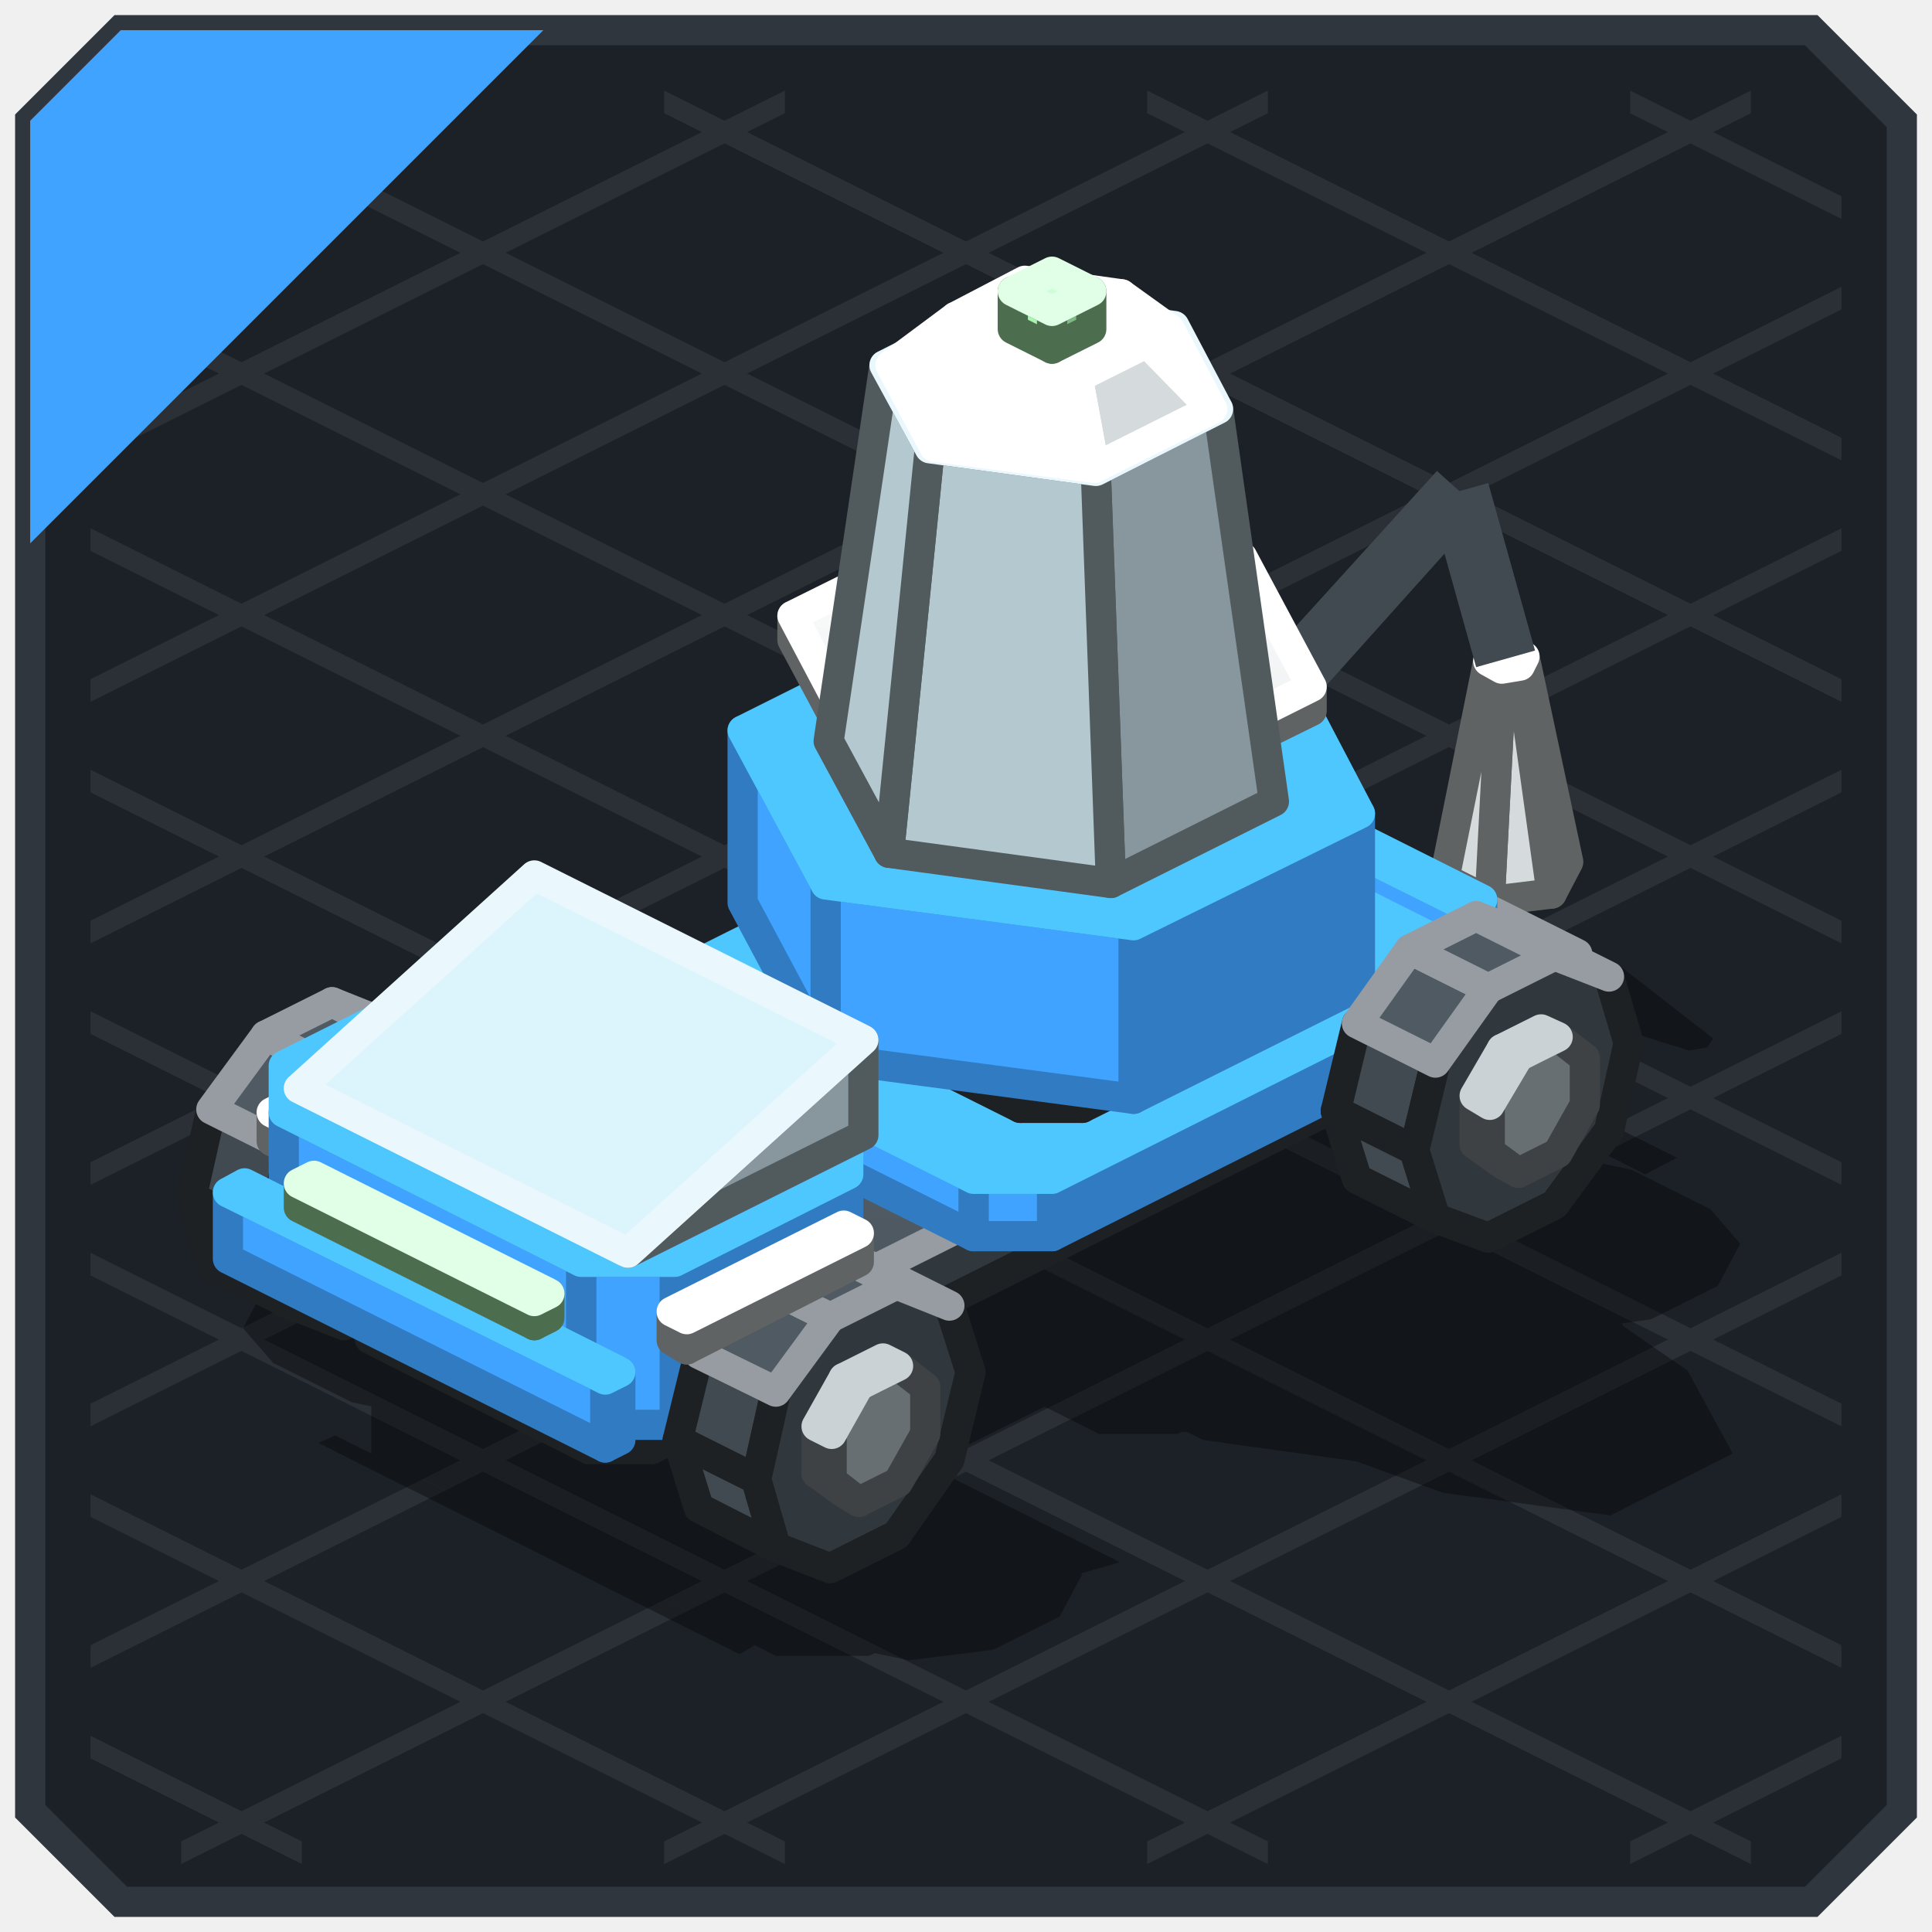
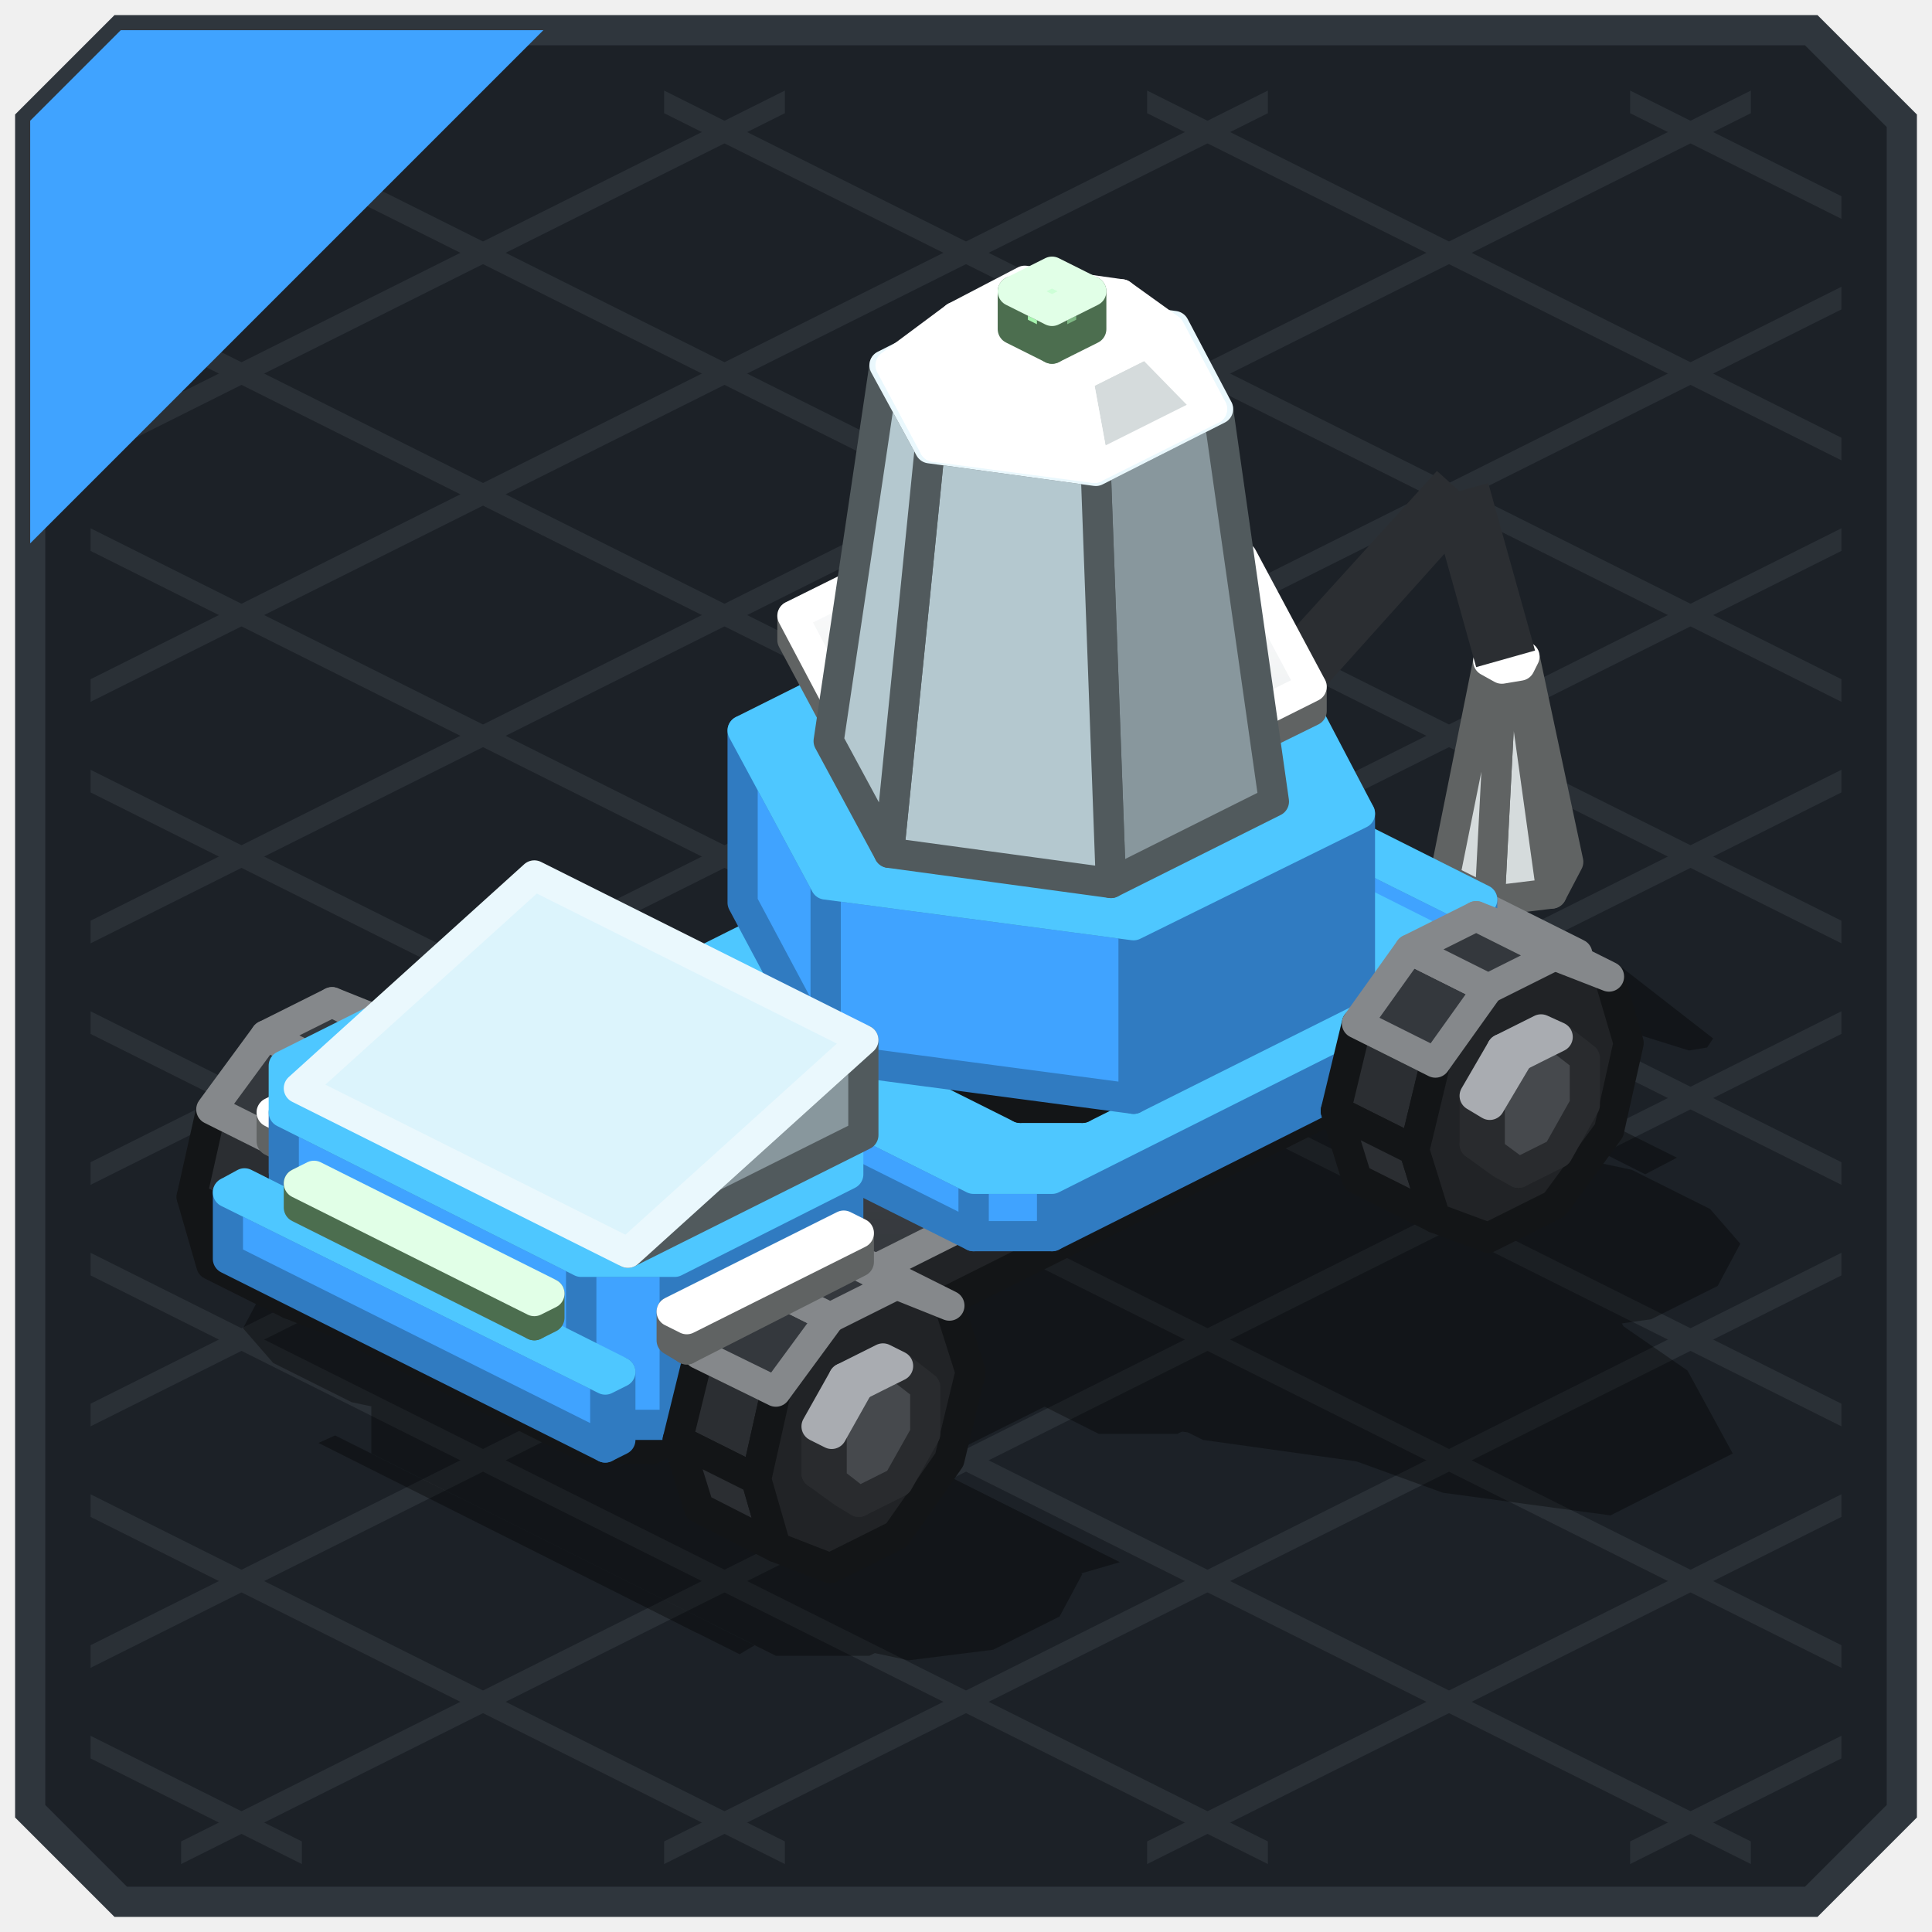
<svg xmlns="http://www.w3.org/2000/svg" width="128" height="128" viewBox="0 0 128 128">
  <defs>
    <linearGradient id="s0" x1="0" y1="0" x2="0" y2="1">
-       <stop offset="0" stop-color="#48525A" />
-       <stop offset="1" stop-color="#394147" />
+       <stop offset="0" stop-color="#303338" />
+       <stop offset="1" stop-color="#26292C" />
    </linearGradient>
    <linearGradient id="s1" x1="0" y1="0" x2="0" y2="1">
-       <stop offset="0" stop-color="#616B73" />
-       <stop offset="1" stop-color="#48525A" />
+       <stop offset="0" stop-color="#484C50" />
+       <stop offset="1" stop-color="#303338" />
    </linearGradient>
    <linearGradient id="s2" x1="0" y1="0" x2="0" y2="1">
      <stop offset="0" stop-color="#FFFFFF" />
      <stop offset="1" stop-color="#EAEDEE" />
    </linearGradient>
  </defs>
  <g stroke-width="2">
    <polygon points="8,2 120,2 126,8 126,120 120,126 8,126 2,120 2,8" fill="#1C2127" stroke="#2F363D" />
  </g>
  <g>
    <polygon points="108,6 122,13 122,14.5 108,7.5" fill="#2A3036" />
    <polygon points="76,6 122,29 122,30.5 76,7.5" fill="#2A3036" />
    <polygon points="44,6 122,45 122,46.5 44,7.5" fill="#2A3036" />
    <polygon points="12,6 122,61 122,62.5 12,7.5" fill="#2A3036" />
    <polygon points="6,19 122,77 122,78.5 6,20.5" fill="#2A3036" />
    <polygon points="6,35 122,93 122,94.5 6,36.5" fill="#2A3036" />
    <polygon points="6,51 122,109 122,110.5 6,52.5" fill="#2A3036" />
    <polygon points="6,67 116,122 116,123.5 6,68.5" fill="#2A3036" />
    <polygon points="6,83 84,122 84,123.5 6,84.5" fill="#2A3036" />
    <polygon points="6,99 52,122 52,123.5 6,100.5" fill="#2A3036" />
    <polygon points="6,115 20,122 20,123.5 6,116.5" fill="#2A3036" />
    <polygon points="6,13 20,6 20,7.5 6,14.5" fill="#2A3036" />
    <polygon points="6,29 52,6 52,7.5 6,30.5" fill="#2A3036" />
    <polygon points="6,45 84,6 84,7.5 6,46.5" fill="#2A3036" />
    <polygon points="6,61 116,6 116,7.5 6,62.5" fill="#2A3036" />
    <polygon points="6,77 122,19 122,20.5 6,78.5" fill="#2A3036" />
    <polygon points="6,93 122,35 122,36.5 6,94.5" fill="#2A3036" />
    <polygon points="6,109 122,51 122,52.5 6,110.5" fill="#2A3036" />
    <polygon points="12,122 122,67 122,68.5 12,123.5" fill="#2A3036" />
    <polygon points="44,122 122,83 122,84.5 44,123.5" fill="#2A3036" />
    <polygon points="76,122 122,99 122,100.5 76,123.5" fill="#2A3036" />
    <polygon points="108,122 122,115 122,116.5 108,123.5" fill="#2A3036" />
  </g>
  <g>
    <polygon points="8,2 36,2 2,36 2,8" fill="#40A3FF" />
  </g>
  <g opacity="0.35">
    <polygon points="54.2,99.1 59.8,98.3 64.5,99.3 69.7,101.9 71.7,104.3 70.2,107.1 65.8,109.3 60.2,110 55.5,109 50.3,106.4 48.3,104.1 49.8,101.3" fill="#000000" />
    <polygon points="61.4,103.6 64.7,103.4 67.8,104.9 67.4,106.6 64.8,107.9 61.5,108.1 58.4,106.5 58.8,104.9" fill="#000000" />
    <polygon points="22,83 27.6,82.2 32.3,83.2 37.5,85.8 39.5,88.2 38,91 33.6,93.2 28,93.9 23.3,92.9 18.1,90.3 16.1,88 17.6,85.2" fill="#000000" />
    <polygon points="23,84.3 26.2,84.2 29.3,85.7 29,87.4 26.4,88.7 23.1,88.8 20,87.3 20.4,85.6" fill="#000000" />
    <polygon points="97.8,77.2 103.4,76.5 108.1,77.5 113.3,80.1 115.3,82.4 113.8,85.2 109.4,87.4 103.8,88.2 99.1,87.2 93.9,84.6 91.9,82.2 93.4,79.4" fill="#000000" />
    <polygon points="105,81.8 108.3,81.6 111.4,83.1 111,84.8 108.5,86.1 105.2,86.2 102.1,84.7 102.4,83" fill="#000000" />
    <polygon points="65.6,61.1 71.2,60.4 75.9,61.4 81.1,64 83.1,66.3 81.6,69.1 77.2,71.3 71.6,72.1 66.9,71.1 61.7,68.5 59.7,66.1 61.2,63.3" fill="#000000" />
    <polygon points="66.6,62.5 69.9,62.3 73,63.9 72.6,65.5 70,66.8 66.7,67 63.6,65.5 64,63.8" fill="#000000" />
    <polygon points="80.4,66 84.5,66 102,74.8 102,76.8 49,103.3 44.8,103.3 27.4,94.6 27.4,92.5" fill="#000000" />
    <polygon points="36,87.5 42.2,87.5 69,100.9 69,104 57.6,109.7 51.4,109.7 24.6,96.3 24.6,93.2" fill="#000000" />
    <polygon points="48.3,90.5 74.2,103.5 54.5,109.2 32.7,98.3" fill="#000000" />
    <polygon points="65.2,102.1 67.5,103.3 56.1,109 53.8,107.8" fill="#000000" />
    <polygon points="38.8,88.9 41,90 29.6,95.7 27.3,94.6" fill="#000000" />
    <polygon points="30.6,99.3 47.2,107.6 46.2,108.2 29.6,99.8" fill="#000000" />
    <polygon points="75.5,67.7 80.7,67.7 103.9,79.4 103.9,82 78,95 72.8,95 49.5,83.3 49.5,80.7" fill="#000000" />
    <polygon points="75.9,73.7 80,73.7 96.3,81.8 96.3,83.9 81.7,91.1 77.6,91.1 61.3,83 61.3,80.9" fill="#000000" />
    <polygon points="74.1,72.6 94.6,75.3 102.1,79.1 107.6,89.3 92.6,96.8 72.1,94 64.6,90.3 59.1,80.1" fill="#000000" />
    <polygon points="83.2,79.2 97.9,81.2 111.8,90.8 114.8,96.3 106.7,100.4 95.6,98.9 76.3,91.9 72.4,84.6" fill="#000000" />
    <polygon points="86.7,80 103.9,82.3 104.9,82.9 109.5,91.5 96.9,97.8 79.7,95.4 78.7,94.9 74.1,86.3" fill="#000000" />
    <polygon points="80.6,66.7 108.6,80.7 107.6,81.2 79.5,67.2" fill="#000000" />
    <polygon points="22.2,95.1 50,109 49,109.6 21.1,95.6" fill="#000000" />
    <polygon points="100.9,89.5 111.5,91 114.4,96.3 106.6,100.2 95.9,98.8 93.1,93.4" fill="#000000" />
    <polygon points="106.2,94.8 110.5,96.9 107.9,98.2 103.6,96.1" fill="#000000" />
    <polygon points="100.1,62.9 104.2,62.4 107.2,63.9 113.5,68.8 113.1,69.4 111.9,69.6 102,66.5 99,65" fill="#000000" />
    <polygon points="82.6,62.5 111.1,76.7 109,77.8 80.6,63.5" fill="#000000" />
  </g>
  <g stroke-width="2" stroke-linejoin="round">
-     <polygon points="60.3,53.9 60.3,57.1 59.3,56.6 59.3,53.4" fill="#8A9398" stroke="#3E4244" />
-     <polygon points="60.3,57.1 62.1,58.4 61.1,57.9 59.3,56.6" fill="#686F73" stroke="#3E4244" />
-     <polygon points="62.1,50.8 60.3,53.9 60.3,57.1 62.1,58.4 64.7,57.1 66.5,54 66.5,50.8 64.7,49.5" fill="#686F73" stroke="#3E4244" />
-     <polygon points="62.1,50.8 60.3,53.9 59.3,53.4 61.1,50.3" fill="#A8B3B9" stroke="#CBD2D5" />
-     <polygon points="64.7,49.5 62.1,50.8 61.1,50.3 63.7,49" fill="#A8B3B9" stroke="#CBD2D5" />
-     <polygon points="62.9,54.3 61.5,60.1 56.3,57.5 57.7,51.7" fill="#414A51" stroke="#1D2124" />
-     <polygon points="61.5,60.1 62.9,64.6 57.7,62 56.3,57.5" fill="#414A51" stroke="#1D2124" />
-     <polygon points="66.4,49.4 62.9,54.3 61.5,60.1 62.9,64.6 66.4,65.9 70.8,63.7 74.4,58.8 75.7,53 74.4,48.6 70.8,47.2" fill="#31383D" stroke="#1D2124" />
-     <polygon points="66.4,49.4 62.9,54.3 57.7,51.7 61.2,46.8" fill="#4F5A63" stroke="#969CA1" />
-     <polygon points="74.4,48.6 70.8,47.2 65.6,44.6 69.2,46" fill="#414A51" stroke="#969CA1" />
-     <polygon points="70.8,47.2 66.4,49.4 61.2,46.8 65.6,44.6" fill="#4F5A63" stroke="#969CA1" />
+     <polygon points="60.3,53.9 60.3,57.1 59.3,56.6 59.3,53.4" fill="#5C6066" stroke="#292B2E" />
+     <polygon points="60.3,57.1 62.1,58.4 61.1,57.9 59.3,56.6" fill="#46494D" stroke="#292B2E" />
+     <polygon points="62.1,50.8 60.3,53.9 60.3,57.1 62.1,58.4 64.7,57.1 66.5,54 66.5,50.8 64.7,49.5" fill="#46494D" stroke="#292B2E" />
+     <polygon points="62.1,50.8 60.3,53.9 59.3,53.4 61.1,50.3" fill="#70757C" stroke="#A9ACB1" />
+     <polygon points="64.7,49.5 62.1,50.8 61.1,50.3 63.7,49" fill="#70757C" stroke="#A9ACB1" />
+     <polygon points="62.9,54.3 61.5,60.1 56.3,57.5 57.7,51.7" fill="#2B2E32" stroke="#131517" />
+     <polygon points="61.5,60.1 62.9,64.6 57.7,62 56.3,57.5" fill="#2B2E32" stroke="#131517" />
+     <polygon points="66.4,49.4 62.9,54.3 61.5,60.1 62.9,64.6 66.4,65.9 70.8,63.7 74.4,58.8 75.7,53 74.4,48.6 70.8,47.2" fill="#212326" stroke="#131517" />
+     <polygon points="66.4,49.4 62.9,54.3 57.7,51.7 61.2,46.8" fill="#34383D" stroke="#85888B" />
+     <polygon points="74.4,48.6 70.8,47.2 65.6,44.6 69.2,46" fill="#2B2E32" stroke="#85888B" />
+     <polygon points="70.8,47.2 66.4,49.4 61.2,46.8 65.6,44.6" fill="#34383D" stroke="#85888B" />
    <polygon points="103.9,57.1 102.8,59.2 100.7,44.1 101,43.5" fill="#A1A6A6" stroke="#606363" />
    <polygon points="102.8,59.2 98.7,59.7 99.5,44.3 100.7,44.1" fill="#D5DBDC" stroke="#606363" />
    <polygon points="98.7,59.7 95.7,58.2 98.6,43.8 99.5,44.3" fill="#D5DBDC" stroke="#606363" />
    <polygon points="98.6,43.8 98.9,43.2 100.1,43.1 101,43.5 100.7,44.1 99.5,44.3" fill="#FFFFFF" stroke="#FFFFFF" />
-     <polygon points="104.5,67 102.4,68.1 102.4,64.3 104.5,63.2" fill="#31383D" stroke="#1D2124" />
-     <polygon points="102.4,68.1 76.4,55.1 76.4,51.3 102.4,64.3" fill="url(#s0)" stroke="#1D2124" />
-     <polygon points="76.4,51.3 78.5,50.2 104.5,63.2 102.4,64.3" fill="url(#s1)" stroke="#969CA1" />
-     <polygon points="98.6,32 101.7,43.1 97.8,44.2 94.7,33.1" fill="#414A51" />
-     <polygon points="16.7,75.8 16.7,78.9 15.6,78.4 15.6,75.2" fill="#8A9398" stroke="#3E4244" />
-     <polygon points="16.7,78.9 18.5,80.3 17.5,79.7 15.6,78.4" fill="#686F73" stroke="#3E4244" />
-     <polygon points="18.5,72.6 16.7,75.8 16.7,78.9 18.5,80.3 21.1,79 22.9,75.8 22.9,72.6 21.1,71.3" fill="#686F73" stroke="#3E4244" />
-     <polygon points="18.5,72.6 16.7,75.8 15.6,75.2 17.5,72.1" fill="#A8B3B9" stroke="#CBD2D5" />
-     <polygon points="21.1,71.3 18.5,72.6 17.5,72.1 20,70.8" fill="#A8B3B9" stroke="#CBD2D5" />
-     <polygon points="19.2,76.1 17.9,81.9 12.7,79.3 14,73.5" fill="#414A51" stroke="#1D2124" />
-     <polygon points="17.9,81.9 19.2,86.4 14,83.8 12.7,79.3" fill="#414A51" stroke="#1D2124" />
-     <polygon points="22.8,71.2 19.2,76.1 17.9,81.9 19.2,86.4 22.8,87.8 27.2,85.6 30.7,80.6 32.1,74.8 30.7,70.4 27.2,69" fill="#31383D" stroke="#1D2124" />
-     <polygon points="22.8,71.2 19.2,76.1 14,73.5 17.6,68.6" fill="#4F5A63" stroke="#969CA1" />
-     <polygon points="30.7,70.4 27.2,69 22,66.4 25.5,67.8" fill="#414A51" stroke="#969CA1" />
-     <polygon points="27.2,69 22.8,71.2 17.6,68.6 22,66.4" fill="#4F5A63" stroke="#969CA1" />
-     <polygon points="96.1,69.5 43.2,96 43.2,91.5 96.1,65" fill="#31383D" stroke="#1D2124" />
-     <polygon points="43.2,96 39,96 39,91.5 43.2,91.5" fill="#414A51" stroke="#1D2124" />
-     <polygon points="39,96 24.5,88.7 24.5,84.2 39,91.5" fill="url(#s0)" stroke="#1D2124" />
-     <polygon points="24.5,84.2 24.5,82.2 77.4,55.7 81.6,55.7 96.1,62.9 96.1,65 43.2,91.5 39,91.5" fill="url(#s1)" stroke="#969CA1" />
+     <polygon points="104.5,67 102.4,68.1 102.4,64.3 104.5,63.2" fill="#212326" stroke="#131517" />
+     <polygon points="102.4,68.1 76.4,55.1 76.4,51.3 102.4,64.3" fill="url(#s0)" stroke="#131517" />
+     <polygon points="76.4,51.3 78.5,50.2 104.5,63.2 102.4,64.3" fill="url(#s1)" stroke="#85888B" />
+     <polygon points="98.6,32 101.7,43.1 97.8,44.2 94.7,33.1" fill="#2B2E32" />
+     <polygon points="16.7,75.8 16.7,78.9 15.6,78.4 15.6,75.2" fill="#5C6066" stroke="#292B2E" />
+     <polygon points="16.7,78.9 18.5,80.3 17.5,79.7 15.6,78.4" fill="#46494D" stroke="#292B2E" />
+     <polygon points="18.5,72.6 16.7,75.8 16.7,78.9 18.5,80.3 21.1,79 22.9,75.8 22.9,72.6 21.1,71.3" fill="#46494D" stroke="#292B2E" />
+     <polygon points="18.5,72.6 16.7,75.8 15.6,75.2 17.5,72.1" fill="#70757C" stroke="#A9ACB1" />
+     <polygon points="21.1,71.3 18.5,72.6 17.5,72.1 20,70.8" fill="#70757C" stroke="#A9ACB1" />
+     <polygon points="19.2,76.1 17.9,81.9 12.7,79.3 14,73.5" fill="#2B2E32" stroke="#131517" />
+     <polygon points="17.9,81.9 19.2,86.4 14,83.8 12.7,79.3" fill="#2B2E32" stroke="#131517" />
+     <polygon points="22.8,71.2 19.2,76.1 17.9,81.9 19.2,86.4 22.8,87.8 27.2,85.6 30.7,80.6 32.1,74.8 30.7,70.4 27.2,69" fill="#212326" stroke="#131517" />
+     <polygon points="22.8,71.2 19.2,76.1 14,73.5 17.6,68.6" fill="#34383D" stroke="#85888B" />
+     <polygon points="30.7,70.4 27.2,69 22,66.4 25.5,67.8" fill="#2B2E32" stroke="#85888B" />
+     <polygon points="27.2,69 22.8,71.2 17.6,68.6 22,66.4" fill="#34383D" stroke="#85888B" />
+     <polygon points="96.1,69.5 43.2,96 43.2,91.5 96.1,65" fill="#212326" stroke="#131517" />
+     <polygon points="43.2,96 39,96 39,91.5 43.2,91.5" fill="#2B2E32" stroke="#131517" />
+     <polygon points="39,96 24.5,88.7 24.5,84.2 39,91.5" fill="url(#s0)" stroke="#131517" />
+     <polygon points="24.5,84.2 24.5,82.2 77.4,55.7 81.6,55.7 96.1,62.9 96.1,65 43.2,91.5 39,91.5" fill="url(#s1)" stroke="#85888B" />
    <polygon points="98.2,65.9 97.2,66.5 97.2,60.1 98.2,59.6" fill="#307BC1" stroke="#307BC1" />
    <polygon points="97.2,66.5 73.3,54.5 73.3,48.2 97.2,60.1" fill="#40A3FF" stroke="#307BC1" />
    <polygon points="73.3,48.2 74.3,47.6 98.2,59.6 97.2,60.1" fill="#4EC7FF" stroke="#4EC7FF" />
-     <polygon points="78.5,49.6 95.2,31.2 98.2,33.9 81.6,52.4" fill="#414A51" />
+     <polygon points="78.5,49.6 95.2,31.2 98.2,33.9 81.6,52.4" fill="#2B2E32" />
    <polygon points="95.6,68.9 69.7,81.9 69.7,78.1 95.6,65.1" fill="#307BC1" stroke="#307BC1" />
    <polygon points="69.7,81.9 64.5,81.9 64.5,78.1 69.7,78.1" fill="#40A3FF" stroke="#307BC1" />
    <polygon points="64.5,81.9 43.7,71.5 43.7,67.7 64.5,78.1" fill="#40A3FF" stroke="#307BC1" />
    <polygon points="43.7,67.7 43.7,65.1 69.7,52.1 74.9,52.1 95.6,62.5 95.6,65.1 69.7,78.1 64.5,78.1" fill="#4EC7FF" stroke="#4EC7FF" />
-     <polygon points="86.3,66.1 71.7,73.4 71.7,70.9 86.3,63.6" fill="#31383D" stroke="#1D2124" />
-     <polygon points="71.7,73.4 67.6,73.4 67.6,70.9 71.7,70.9" fill="#414A51" stroke="#1D2124" />
-     <polygon points="67.6,73.4 53,66.1 53,63.6 67.6,70.9" fill="url(#s0)" stroke="#1D2124" />
-     <polygon points="53,63.6 53,61.5 67.6,54.2 71.7,54.2 86.3,61.5 86.3,63.6 71.7,70.9 67.6,70.9" fill="url(#s1)" stroke="#969CA1" />
+     <polygon points="86.3,66.1 71.7,73.4 71.7,70.9 86.3,63.6" fill="#212326" stroke="#131517" />
+     <polygon points="71.7,73.4 67.6,73.4 67.6,70.9 71.7,70.9" fill="#2B2E32" stroke="#131517" />
+     <polygon points="67.6,73.4 53,66.1 53,63.6 67.6,70.9" fill="url(#s0)" stroke="#131517" />
+     <polygon points="53,63.6 53,61.5 67.6,54.2 71.7,54.2 86.3,61.5 86.3,63.6 71.7,70.9 67.6,70.9" fill="url(#s1)" stroke="#85888B" />
    <polygon points="90.1,65.3 75.1,72.8 75.1,61.3 90.1,53.9" fill="#307BC1" stroke="#307BC1" />
    <polygon points="75.1,72.8 54.7,70.1 54.7,58.6 75.1,61.3" fill="#40A3FF" stroke="#307BC1" />
    <polygon points="54.7,70.1 49.2,59.8 49.2,48.4 54.7,58.6" fill="#40A3FF" stroke="#307BC1" />
    <polygon points="49.2,48.4 64.2,40.9 84.7,43.6 90.1,53.9 75.1,61.3 54.7,58.6" fill="#4EC7FF" stroke="#4EC7FF" />
-     <polygon points="95.1,70.4 93.7,76.2 88.5,73.6 89.9,67.8" fill="#414A51" stroke="#1D2124" />
-     <polygon points="93.7,76.2 95.1,80.7 89.9,78.1 88.5,73.6" fill="#414A51" stroke="#1D2124" />
-     <polygon points="98.6,65.5 95.1,70.4 93.7,76.2 95.1,80.7 98.6,82 103,79.8 106.6,74.9 107.9,69.1 106.6,64.7 103,63.3" fill="#31383D" stroke="#1D2124" />
-     <polygon points="98.6,65.5 95.1,70.4 89.9,67.8 93.4,62.9" fill="#4F5A63" stroke="#969CA1" />
-     <polygon points="106.6,64.7 103,63.3 97.8,60.7 101.4,62.1" fill="#414A51" stroke="#969CA1" />
-     <polygon points="103,63.3 98.6,65.5 93.4,62.9 97.8,60.7" fill="#4F5A63" stroke="#969CA1" />
-     <polygon points="98.7,73.2 98.7,76.3 97.7,75.8 97.7,72.6" fill="#8A9398" stroke="#3E4244" />
-     <polygon points="98.7,76.3 100.6,77.7 99.5,77.1 97.7,75.8" fill="#686F73" stroke="#3E4244" />
-     <polygon points="100.6,70 98.7,73.2 98.7,76.3 100.6,77.7 103.2,76.4 105,73.2 105,70.1 103.2,68.7" fill="#686F73" stroke="#3E4244" />
-     <polygon points="100.6,70 98.7,73.2 97.7,72.6 99.5,69.5" fill="#A8B3B9" stroke="#CBD2D5" />
-     <polygon points="103.2,68.7 100.6,70 99.5,69.5 102.1,68.2" fill="#A8B3B9" stroke="#CBD2D5" />
+     <polygon points="95.1,70.4 93.7,76.2 88.5,73.6 89.9,67.8" fill="#2B2E32" stroke="#131517" />
+     <polygon points="93.7,76.2 95.1,80.7 89.9,78.1 88.5,73.6" fill="#2B2E32" stroke="#131517" />
+     <polygon points="98.6,65.5 95.1,70.4 93.7,76.2 95.1,80.7 98.6,82 103,79.8 106.6,74.9 107.9,69.1 106.6,64.7 103,63.3" fill="#212326" stroke="#131517" />
+     <polygon points="98.6,65.5 95.1,70.4 89.9,67.8 93.4,62.9" fill="#34383D" stroke="#85888B" />
+     <polygon points="106.6,64.7 103,63.3 97.8,60.7 101.4,62.1" fill="#2B2E32" stroke="#85888B" />
+     <polygon points="103,63.3 98.6,65.5 93.4,62.9 97.8,60.7" fill="#34383D" stroke="#85888B" />
+     <polygon points="98.7,73.2 98.7,76.3 97.7,75.8 97.7,72.6" fill="#5C6066" stroke="#292B2E" />
+     <polygon points="98.7,76.3 100.6,77.7 99.5,77.1 97.7,75.8" fill="#46494D" stroke="#292B2E" />
+     <polygon points="100.6,70 98.7,73.2 98.7,76.3 100.6,77.7 103.2,76.4 105,73.2 105,70.1 103.2,68.7" fill="#46494D" stroke="#292B2E" />
+     <polygon points="100.6,70 98.7,73.2 97.7,72.6 99.5,69.5" fill="#70757C" stroke="#A9ACB1" />
+     <polygon points="103.2,68.7 100.6,70 99.5,69.5 102.1,68.2" fill="#70757C" stroke="#A9ACB1" />
    <polygon points="86.9,47.1 74.3,53.3 74.3,51.8 86.9,45.5" fill="#A1A6A6" stroke="#606363" />
    <polygon points="74.3,53.3 57.1,51 57.1,49.5 74.3,51.8" fill="#D5DBDC" stroke="#606363" />
    <polygon points="57.1,51 52.5,42.4 52.5,40.8 57.1,49.5" fill="#D5DBDC" stroke="#606363" />
    <polygon points="52.5,40.8 65,34.6 82.3,36.9 86.9,45.5 74.3,51.8 57.1,49.5" fill="url(#s2)" stroke="#FFFFFF" />
    <polygon points="84.4,53.1 73.6,58.5 72.6,31.2 80.7,27.1" fill="#88979D" stroke="#515A5D" />
    <polygon points="73.6,58.5 58.9,56.5 61.6,29.7 72.6,31.2" fill="#B4C8CF" stroke="#515A5D" />
    <polygon points="58.9,56.5 54.9,49.1 58.6,24.2 61.6,29.7" fill="#B4C8CF" stroke="#515A5D" />
    <polygon points="58.6,24.2 66.7,20.1 77.8,21.6 80.7,27.1 72.6,31.2 61.6,29.7" fill="#DCF4FC" stroke="#EAF8FD" />
    <polygon points="30.4,70.4 19,76.1 19,74.2 30.4,68.5" fill="#A1A6A6" stroke="#606363" />
    <polygon points="19,76.1 18,75.6 18,73.7 19,74.2" fill="#D5DBDC" stroke="#606363" />
    <polygon points="18,73.7 29.4,68 30.4,68.5 19,74.2" fill="#FFFFFF" stroke="#FFFFFF" />
    <polygon points="77.5,21.8 80.3,27.1 76,22.7 74.3,19.5" fill="#D5DBDC" stroke="#FFFFFF" />
    <polygon points="80.3,27.1 72.5,31 71.4,25 76,22.7" fill="#D5DBDC" stroke="#FFFFFF" />
    <polygon points="72.5,31 61.9,29.6 65,24.2 71.4,25" fill="#FFFFFF" stroke="#FFFFFF" />
    <polygon points="61.9,29.6 59,24.2 63.3,21 65,24.2" fill="#FFFFFF" stroke="#FFFFFF" />
    <polygon points="63.3,21 67.9,18.6 74.3,19.5 76,22.7 71.4,25 65,24.2" fill="#FFFFFF" stroke="#FFFFFF" />
    <polygon points="72.3,21.8 69.7,23.1 69.7,20.6 72.3,19.3" fill="#7FB985" stroke="#4C6E4F" />
    <polygon points="69.7,23.1 67.1,21.8 67.1,19.3 69.7,20.6" fill="#A8F5B0" stroke="#4C6E4F" />
    <polygon points="67.1,19.3 69.7,18 72.3,19.3 69.7,20.6" fill="#CDFFD7" stroke="#E1FFE7" />
    <polygon points="56.2,88.7 44.7,94.4 44.7,83.6 56.2,77.8" fill="#307BC1" stroke="#307BC1" />
    <polygon points="44.7,94.4 38.5,94.4 38.5,83.6 44.7,83.6" fill="#40A3FF" stroke="#307BC1" />
    <polygon points="38.5,94.4 18.8,84.5 18.8,73.7 38.5,83.6" fill="#40A3FF" stroke="#307BC1" />
    <polygon points="18.8,73.7 18.8,70.6 30.2,64.9 36.4,64.9 56.2,74.7 56.2,77.8 44.7,83.6 38.5,83.6" fill="#4EC7FF" stroke="#4EC7FF" />
    <polygon points="57.2,75.2 41.6,83 57.2,68.9" fill="#88979D" stroke="#515A5D" />
    <polygon points="19.8,72.1 35.4,58 57.2,68.9 41.6,83" fill="#DCF4FC" stroke="#EAF8FD" />
    <polygon points="41.1,95.4 40.1,95.9 40.1,91.4 41.1,90.9" fill="#307BC1" stroke="#307BC1" />
    <polygon points="40.1,95.9 15.1,83.4 15.1,79 40.1,91.4" fill="#40A3FF" stroke="#307BC1" />
    <polygon points="15.1,79 16.2,78.4 41.1,90.9 40.1,91.4" fill="#4EC7FF" stroke="#4EC7FF" />
    <polygon points="36.4,87.3 35.4,87.8 35.4,86.2 36.4,85.7" fill="#7FB985" stroke="#4C6E4F" />
    <polygon points="35.4,87.8 19.8,80 19.8,78.4 35.4,86.2" fill="#A8F5B0" stroke="#4C6E4F" />
    <polygon points="19.8,78.4 20.8,77.9 36.4,85.7 35.4,86.2" fill="#CDFFD7" stroke="#E1FFE7" />
-     <polygon points="51.4,92.2 50.1,98 44.9,95.4 46.3,89.7" fill="#414A51" stroke="#1D2124" />
-     <polygon points="50.1,98 51.4,102.5 46.3,99.9 44.9,95.4" fill="#414A51" stroke="#1D2124" />
-     <polygon points="55,87.3 51.4,92.2 50.1,98 51.4,102.5 55,103.9 59.4,101.7 62.9,96.7 64.3,90.9 62.9,86.5 59.4,85.1" fill="#31383D" stroke="#1D2124" />
-     <polygon points="55,87.3 51.4,92.2 46.3,89.7 49.8,84.7" fill="#4F5A63" stroke="#969CA1" />
-     <polygon points="62.9,86.5 59.4,85.1 54.2,82.5 57.7,83.9" fill="#414A51" stroke="#969CA1" />
-     <polygon points="59.4,85.1 55,87.3 49.8,84.7 54.2,82.5" fill="#4F5A63" stroke="#969CA1" />
+     <polygon points="51.4,92.2 50.1,98 44.9,95.4 46.3,89.7" fill="#2B2E32" stroke="#131517" />
+     <polygon points="50.1,98 51.4,102.5 46.3,99.9 44.9,95.4" fill="#2B2E32" stroke="#131517" />
+     <polygon points="55,87.3 51.4,92.2 50.1,98 51.4,102.5 55,103.9 59.4,101.7 62.9,96.7 64.3,90.9 62.9,86.5 59.4,85.1" fill="#212326" stroke="#131517" />
+     <polygon points="55,87.3 51.4,92.2 46.3,89.7 49.8,84.7" fill="#34383D" stroke="#85888B" />
+     <polygon points="62.9,86.5 59.4,85.1 54.2,82.5 57.7,83.9" fill="#2B2E32" stroke="#85888B" />
+     <polygon points="59.4,85.1 55,87.3 49.8,84.7 54.2,82.5" fill="#34383D" stroke="#85888B" />
    <polygon points="56.9,83.6 45.5,89.4 45.5,87.4 56.9,81.7" fill="#A1A6A6" stroke="#606363" />
    <polygon points="45.5,89.4 44.5,88.8 44.5,86.9 45.5,87.4" fill="#D5DBDC" stroke="#606363" />
    <polygon points="44.5,86.9 55.9,81.2 56.9,81.7 45.5,87.4" fill="#FFFFFF" stroke="#FFFFFF" />
-     <polygon points="55.1,95 55.1,98.1 54.1,97.6 54.1,94.5" fill="#8A9398" stroke="#3E4244" />
-     <polygon points="55.1,98.1 56.9,99.5 55.9,98.9 54.1,97.6" fill="#686F73" stroke="#3E4244" />
-     <polygon points="56.9,91.8 55.1,95 55.1,98.1 56.9,99.5 59.5,98.2 61.3,95 61.3,91.9 59.5,90.5" fill="#686F73" stroke="#3E4244" />
-     <polygon points="56.9,91.8 55.1,95 54.1,94.5 55.9,91.3" fill="#A8B3B9" stroke="#CBD2D5" />
-     <polygon points="59.5,90.5 56.9,91.8 55.9,91.3 58.5,90" fill="#A8B3B9" stroke="#CBD2D5" />
+     <polygon points="55.1,95 55.1,98.1 54.1,97.6 54.1,94.5" fill="#5C6066" stroke="#292B2E" />
+     <polygon points="55.1,98.1 56.9,99.5 55.9,98.9 54.1,97.6" fill="#46494D" stroke="#292B2E" />
+     <polygon points="56.9,91.8 55.1,95 55.1,98.1 56.9,99.5 59.5,98.2 61.3,95 61.3,91.9 59.5,90.5" fill="#46494D" stroke="#292B2E" />
+     <polygon points="56.9,91.8 55.1,95 54.1,94.5 55.9,91.3" fill="#70757C" stroke="#A9ACB1" />
+     <polygon points="59.5,90.5 56.9,91.8 55.9,91.3 58.5,90" fill="#70757C" stroke="#A9ACB1" />
  </g>
</svg>
